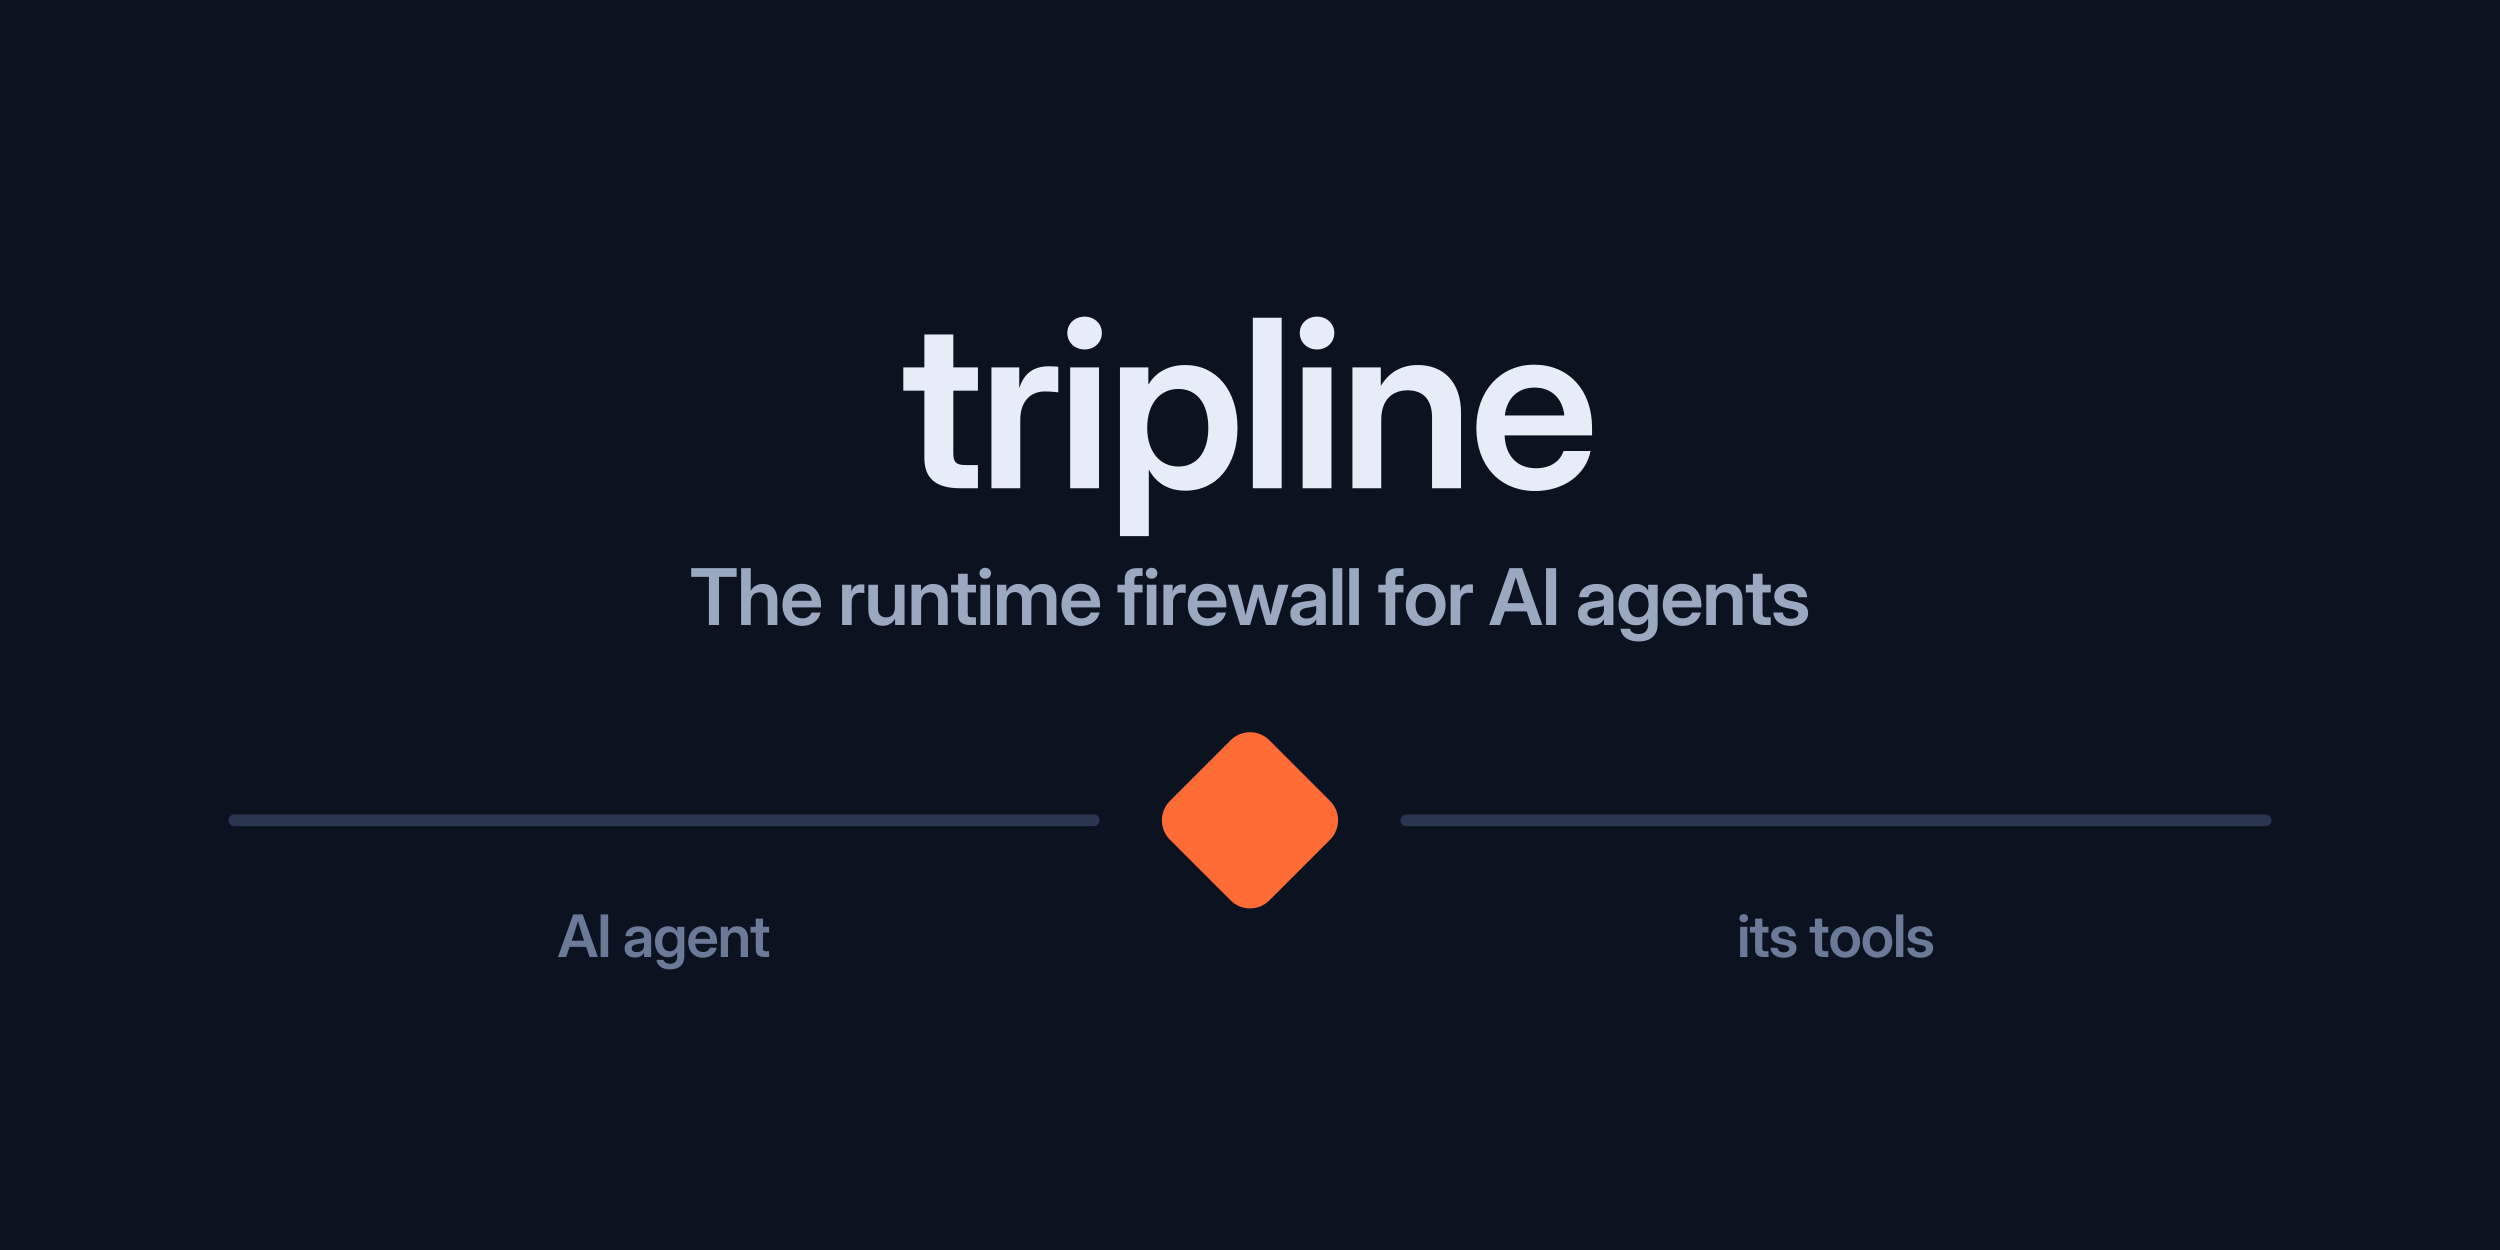
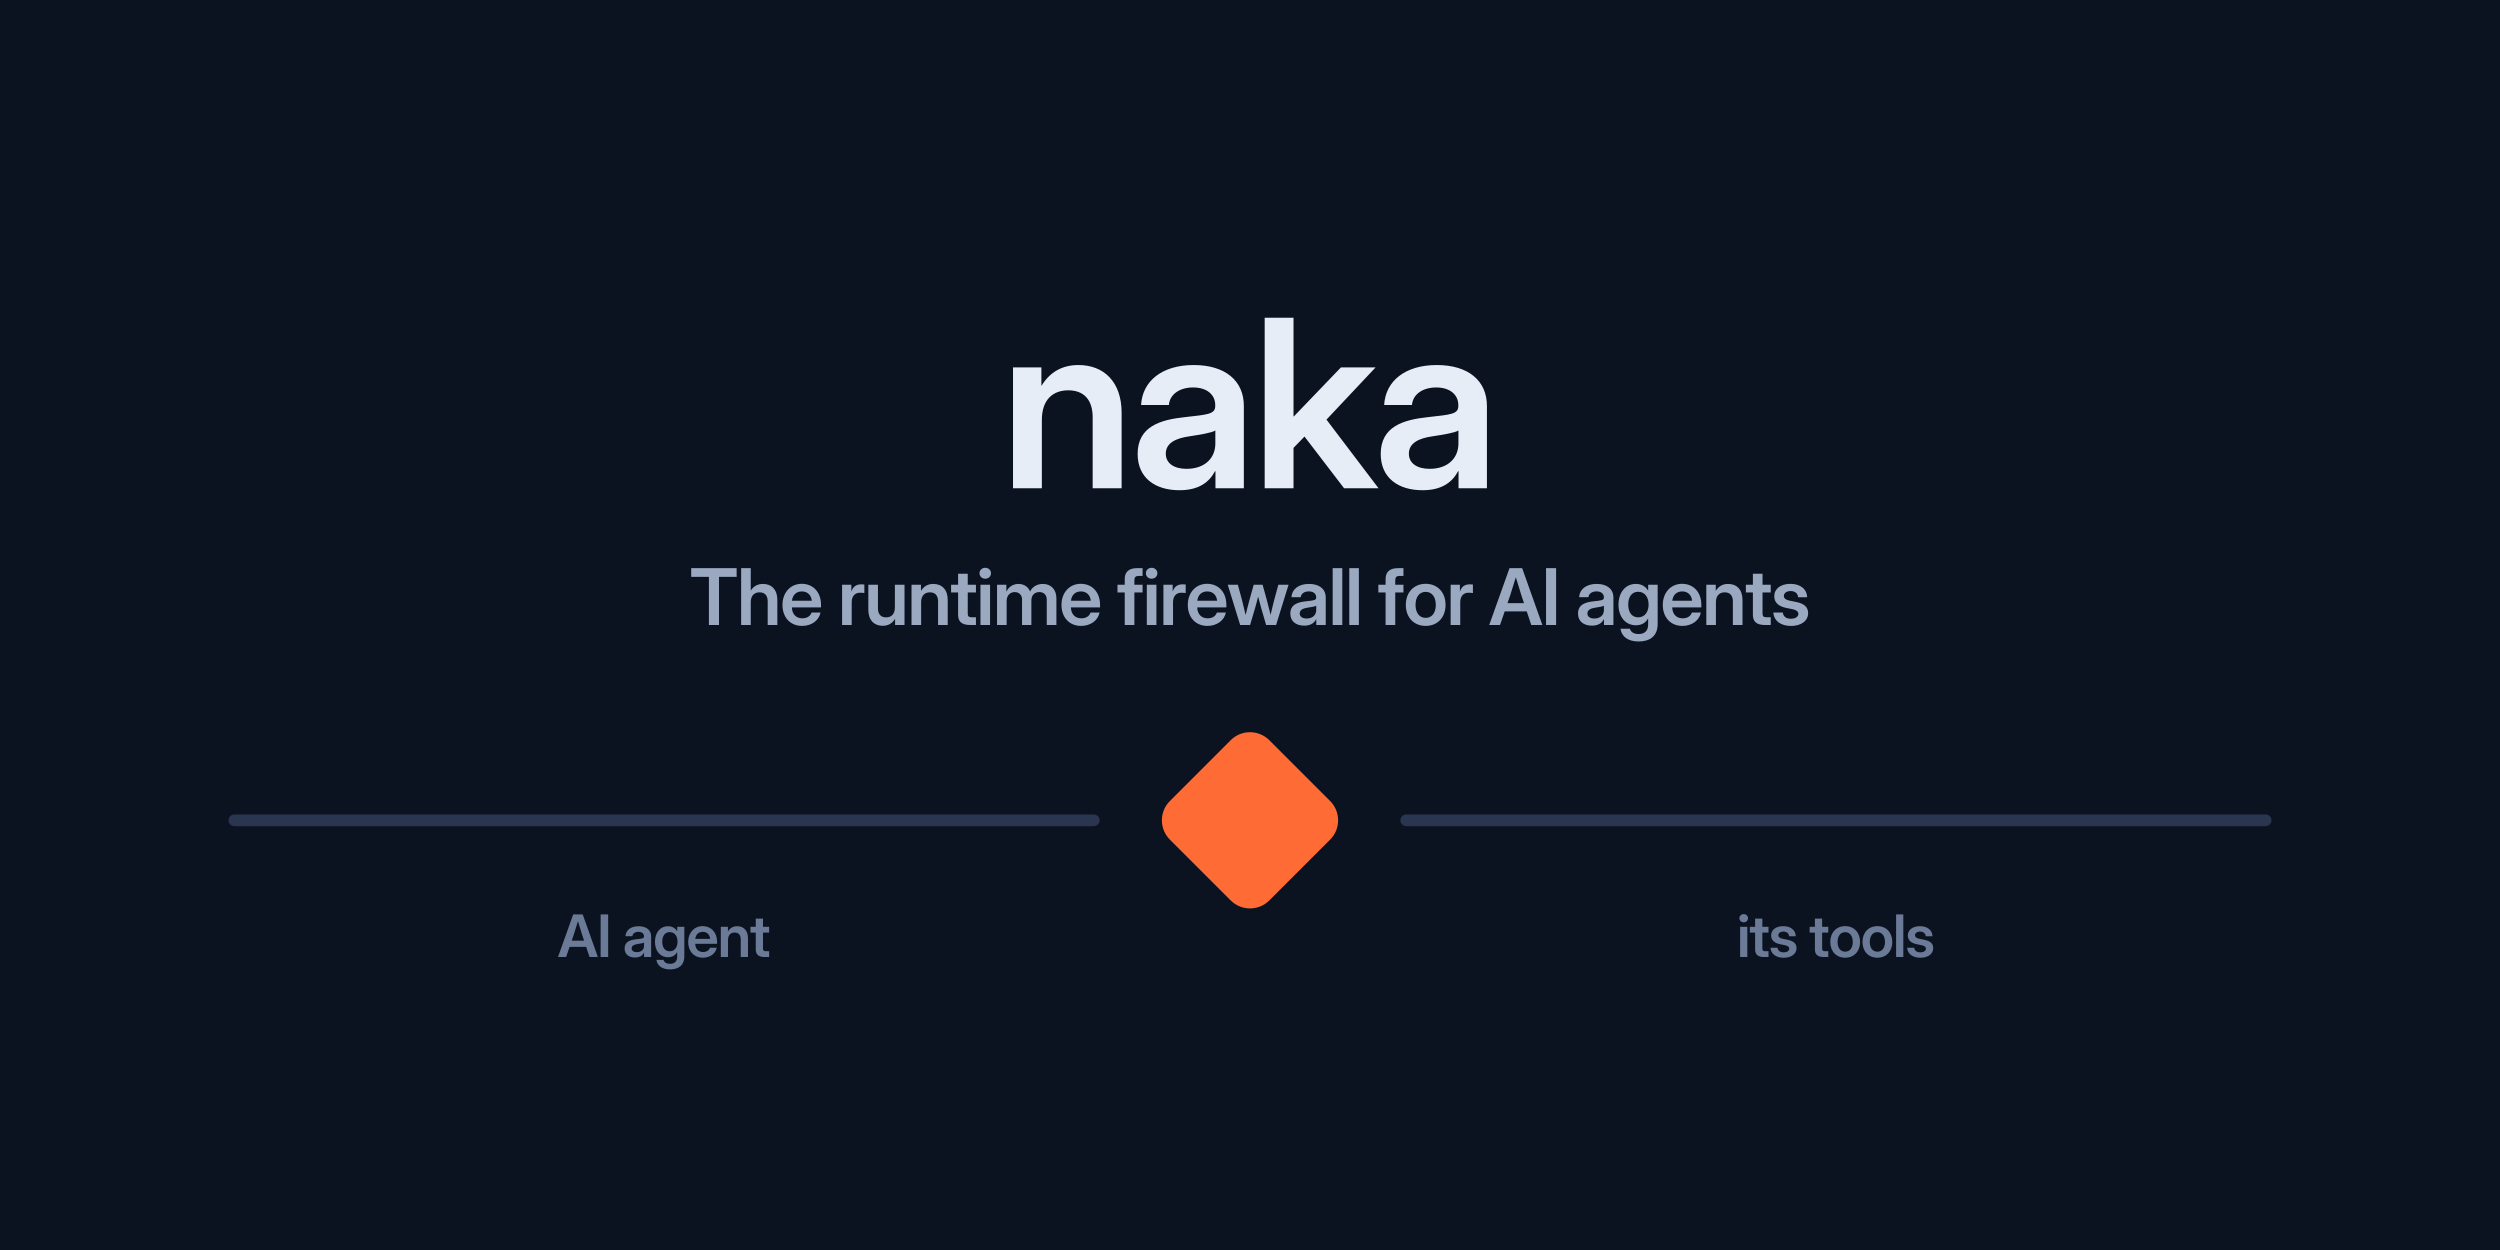
- <svg xmlns="http://www.w3.org/2000/svg" width="1280" height="640" viewBox="0 0 1280 640" role="img" aria-label="Tripline: the runtime firewall for AI agents">
+ <svg xmlns="http://www.w3.org/2000/svg" width="1280" height="640" viewBox="0 0 1280 640" role="img" aria-label="Naka: the runtime firewall for AI agents">
  <rect width="1280" height="640" fill="#0B1220" />
  <line x1="120" y1="420" x2="560" y2="420" stroke="#2A3550" stroke-width="6" stroke-linecap="round" />
  <line x1="720" y1="420" x2="1160" y2="420" stroke="#2A3550" stroke-width="6" stroke-linecap="round" />
  <rect x="604" y="384" width="72" height="72" rx="14" transform="rotate(45 640 420)" fill="#FF6B35" />
-   <path transform="translate(461.5 250)" d="M39.199 -61.875H26.602V-78.75H11.777V-61.875H0.996V-49.98H11.777V-15.586C11.777 -4.98 17.695 0.0 30.293 0.0H39.199V-11.895H32.871C28.066 -11.895 26.602 -13.359 26.602 -17.754V-49.98H39.199ZM46.116 0.0H60.881V-35.039C60.881 -44.707 66.33 -49.57 73.362 -49.57C76.291 -49.57 79.221 -49.277 80.334 -49.102V-62.227C79.162 -62.344 77.522 -62.461 75.53 -62.461C67.561 -62.461 62.815 -58.711 60.53 -51.621H60.354V-61.875H46.116ZM86.43 0.0H101.196V-61.875H86.43ZM93.813 -71.074C98.852 -71.074 102.661 -74.707 102.661 -79.512C102.661 -84.258 98.852 -87.891 93.813 -87.891C88.774 -87.891 84.966 -84.258 84.966 -79.512C84.966 -74.707 88.774 -71.074 93.813 -71.074ZM111.921 24.492H126.687V-9.316H126.862C130.73 -2.285 137.234 1.23 145.32 1.23C161.491 1.23 172.097 -11.719 172.097 -30.996C172.097 -50.039 161.316 -63.105 145.378 -63.105C137.351 -63.105 130.495 -59.824 126.628 -53.262H126.452V-61.875H111.921ZM141.863 -11.133C132.195 -11.133 125.866 -18.926 125.866 -30.996C125.866 -43.008 132.195 -50.859 141.863 -50.859C151.003 -50.859 157.155 -43.77 157.155 -30.996C157.155 -18.164 151.003 -11.133 141.863 -11.133ZM194.716 -87.305H179.951V0.0H194.716ZM205.441 0.0H220.207V-61.875H205.441ZM212.824 -71.074C217.863 -71.074 221.672 -74.707 221.672 -79.512C221.672 -84.258 217.863 -87.891 212.824 -87.891C207.785 -87.891 203.977 -84.258 203.977 -79.512C203.977 -74.707 207.785 -71.074 212.824 -71.074ZM245.698 -34.98C245.698 -45.527 251.498 -50.156 259.233 -50.156C267.143 -50.156 271.713 -45.41 271.713 -36.328V0.0H286.538V-38.672C286.538 -54.551 277.397 -63.105 264.448 -63.105C255.952 -63.105 249.682 -59.355 245.463 -52.383V-61.875H230.932V0.0H245.698ZM324.567 1.406C339.04 1.406 350.524 -6.973 352.868 -19.102H339.04C337.341 -13.828 332.36 -10.254 324.919 -10.254C314.958 -10.254 309.216 -16.992 308.864 -27.07H353.63V-31.113C353.63 -50.098 341.794 -63.281 323.981 -63.281C306.637 -63.281 294.391 -49.688 294.391 -30.879C294.391 -12.129 305.993 1.406 324.567 1.406ZM308.981 -37.266C309.977 -46.113 315.661 -51.562 324.216 -51.562C332.77 -51.562 338.512 -46.113 339.45 -37.266Z" fill="#E6EDF7" />
+   <path transform="translate(512.1 250)" d="M21.328 -34.98C21.328 -45.527 27.129 -50.156 34.863 -50.156C42.773 -50.156 47.344 -45.41 47.344 -36.328V0.0H62.168V-38.672C62.168 -54.551 53.027 -63.105 40.078 -63.105C31.582 -63.105 25.312 -59.355 21.094 -52.383V-61.875H6.562V0.0H21.328ZM91.76 0.996C101.838 0.996 107.053 -3.223 109.983 -8.73H110.217V0.0H124.748V-42.188C124.748 -55.078 115.198 -63.105 99.084 -63.105C82.912 -63.105 72.834 -54.961 72.131 -42.656H86.37C86.78 -47.871 91.584 -51.621 98.791 -51.621C105.881 -51.621 110.1 -47.871 110.1 -42.598V-42.129C110.1 -37.91 106.174 -37.734 94.69 -36.445C81.916 -35.098 70.373 -31.641 70.373 -17.578C70.373 -5.215 79.455 0.996 91.76 0.996ZM95.393 -9.961C88.948 -9.961 84.787 -12.832 84.787 -17.695C84.787 -23.32 90.178 -25.605 96.506 -26.543C102.6 -27.48 108.342 -28.418 110.159 -29.59V-22.91C110.159 -15.703 105.061 -9.961 95.393 -9.961ZM135.415 0.0H150.18V-20.684L155.805 -26.484L176.079 0.0H193.716L167.055 -35.156L192.192 -61.875H174.438L150.356 -36.797H150.18V-87.305H135.415ZM216.218 0.996C226.296 0.996 231.511 -3.223 234.441 -8.73H234.675V0.0H249.206V-42.188C249.206 -55.078 239.655 -63.105 223.542 -63.105C207.37 -63.105 197.292 -54.961 196.589 -42.656H210.827C211.237 -47.871 216.042 -51.621 223.249 -51.621C230.339 -51.621 234.558 -47.871 234.558 -42.598V-42.129C234.558 -37.91 230.632 -37.734 219.148 -36.445C206.374 -35.098 194.831 -31.641 194.831 -17.578C194.831 -5.215 203.913 0.996 216.218 0.996ZM219.851 -9.961C213.405 -9.961 209.245 -12.832 209.245 -17.695C209.245 -23.32 214.636 -25.605 220.964 -26.543C227.058 -27.48 232.8 -28.418 234.616 -29.59V-22.91C234.616 -15.703 229.519 -9.961 219.851 -9.961Z" fill="#E6EDF7" />
  <path transform="translate(353.0 320)" d="M0.898 -24.629H9.961V0.0H15.137V-24.629H24.16V-29.102H0.898ZM31.387 -11.66C31.387 -15.176 33.321 -16.719 35.899 -16.719C38.536 -16.719 40.059 -15.137 40.059 -12.109V0.0H45.001V-12.891C45.001 -18.184 41.954 -21.035 37.638 -21.035C34.864 -21.035 32.794 -19.844 31.387 -17.598V-29.102H26.466V0.0H31.387ZM57.677 0.469C62.502 0.469 66.33 -2.324 67.111 -6.367H62.502C61.935 -4.609 60.275 -3.418 57.795 -3.418C54.474 -3.418 52.56 -5.664 52.443 -9.023H67.365V-10.371C67.365 -16.699 63.42 -21.094 57.482 -21.094C51.701 -21.094 47.619 -16.562 47.619 -10.293C47.619 -4.043 51.486 0.469 57.677 0.469ZM52.482 -12.422C52.814 -15.371 54.709 -17.188 57.56 -17.188C60.412 -17.188 62.326 -15.371 62.638 -12.422ZM78.148 0.0H83.07V-11.68C83.07 -14.902 84.886 -16.523 87.23 -16.523C88.206 -16.523 89.183 -16.426 89.554 -16.367V-20.742C89.163 -20.781 88.616 -20.82 87.952 -20.82C85.296 -20.82 83.714 -19.57 82.952 -17.207H82.894V-20.625H78.148ZM98.93 0.41C101.781 0.41 103.871 -0.84 105.277 -3.164V0.0H110.121V-20.625H105.18V-8.965C105.18 -5.449 103.266 -3.906 100.668 -3.906C98.031 -3.906 96.508 -5.488 96.508 -8.516V-20.625H91.586V-7.734C91.586 -2.441 94.613 0.41 98.93 0.41ZM118.618 -11.66C118.618 -15.176 120.552 -16.719 123.13 -16.719C125.766 -16.719 127.29 -15.137 127.29 -12.109V0.0H132.231V-12.891C132.231 -18.184 129.184 -21.035 124.868 -21.035C122.036 -21.035 119.946 -19.785 118.54 -17.461V-20.625H113.696V0.0H118.618ZM146.685 -20.625H142.486V-26.25H137.545V-20.625H133.951V-16.66H137.545V-5.195C137.545 -1.66 139.517 0.0 143.716 0.0H146.685V-3.965H144.576C142.974 -3.965 142.486 -4.453 142.486 -5.918V-16.66H146.685ZM148.991 0.0H153.912V-20.625H148.991ZM151.452 -23.691C153.131 -23.691 154.401 -24.902 154.401 -26.504C154.401 -28.086 153.131 -29.297 151.452 -29.297C149.772 -29.297 148.502 -28.086 148.502 -26.504C148.502 -24.902 149.772 -23.691 151.452 -23.691ZM157.487 0.0H162.409V-12.305C162.409 -15.254 164.304 -16.855 166.53 -16.855C168.718 -16.855 170.28 -15.391 170.28 -13.145V0.0H175.066V-12.656C175.066 -15.117 176.609 -16.855 179.109 -16.855C181.218 -16.855 182.937 -15.645 182.937 -12.91V0.0H187.878V-13.613C187.878 -18.457 184.87 -21.035 180.964 -21.035C177.956 -21.035 175.495 -19.512 174.402 -17.129C173.542 -19.492 171.257 -21.035 168.464 -21.035C165.866 -21.035 163.503 -19.707 162.253 -17.051V-20.625H157.487ZM200.535 0.469C205.359 0.469 209.188 -2.324 209.969 -6.367H205.359C204.793 -4.609 203.133 -3.418 200.652 -3.418C197.332 -3.418 195.418 -5.664 195.301 -9.023H210.223V-10.371C210.223 -16.699 206.277 -21.094 200.34 -21.094C194.559 -21.094 190.477 -16.562 190.477 -10.293C190.477 -4.043 194.344 0.469 200.535 0.469ZM195.34 -12.422C195.672 -15.371 197.566 -17.188 200.418 -17.188C203.27 -17.188 205.184 -15.371 205.496 -12.422ZM232.002 -20.625H227.802V-22.812C227.802 -24.492 228.427 -25.137 230.107 -25.137H232.002V-29.102H229.13C225.048 -29.102 222.861 -27.188 222.861 -23.633V-20.625H219.15V-16.66H222.861V0.0H227.802V-16.66H232.002ZM234.17 0.0H239.092V-20.625H234.17ZM236.631 -23.691C238.311 -23.691 239.58 -24.902 239.58 -26.504C239.58 -28.086 238.311 -29.297 236.631 -29.297C234.952 -29.297 233.682 -28.086 233.682 -26.504C233.682 -24.902 234.952 -23.691 236.631 -23.691ZM242.667 0.0H247.589V-11.68C247.589 -14.902 249.405 -16.523 251.749 -16.523C252.726 -16.523 253.702 -16.426 254.073 -16.367V-20.742C253.683 -20.781 253.136 -20.82 252.472 -20.82C249.816 -20.82 248.234 -19.57 247.472 -17.207H247.413V-20.625H242.667ZM265.207 0.469C270.031 0.469 273.859 -2.324 274.641 -6.367H270.031C269.465 -4.609 267.805 -3.418 265.324 -3.418C262.004 -3.418 260.09 -5.664 259.973 -9.023H274.895V-10.371C274.895 -16.699 270.949 -21.094 265.012 -21.094C259.23 -21.094 255.148 -16.562 255.148 -10.293C255.148 -4.043 259.016 0.469 265.207 0.469ZM260.012 -12.422C260.344 -15.371 262.238 -17.188 265.09 -17.188C267.941 -17.188 269.855 -15.371 270.168 -12.422ZM281.966 0.0H287.044L289.583 -8.594C290.149 -10.508 290.657 -12.52 291.165 -14.531C291.692 -12.52 292.2 -10.508 292.747 -8.594L295.247 0.0H300.364L306.751 -20.625H301.516L299.388 -12.793C298.743 -10.352 298.138 -7.734 297.552 -5.176C296.907 -7.734 296.282 -10.352 295.618 -12.793L293.45 -20.625H288.899L286.712 -12.793C286.028 -10.332 285.403 -7.695 284.759 -5.137C284.134 -7.695 283.548 -10.332 282.903 -12.793L280.774 -20.625H275.598ZM314.779 0.332C318.138 0.332 319.877 -1.074 320.853 -2.91H320.931V0.0H325.775V-14.062C325.775 -18.359 322.591 -21.035 317.22 -21.035C311.83 -21.035 308.47 -18.32 308.236 -14.219H312.982C313.119 -15.957 314.72 -17.207 317.123 -17.207C319.486 -17.207 320.892 -15.957 320.892 -14.199V-14.043C320.892 -12.637 319.584 -12.578 315.755 -12.148C311.498 -11.699 307.65 -10.547 307.65 -5.859C307.65 -1.738 310.677 0.332 314.779 0.332ZM315.99 -3.32C313.841 -3.32 312.455 -4.277 312.455 -5.898C312.455 -7.773 314.252 -8.535 316.361 -8.848C318.392 -9.16 320.306 -9.473 320.912 -9.863V-7.637C320.912 -5.234 319.213 -3.32 315.99 -3.32ZM334.252 -29.102H329.33V0.0H334.252ZM342.749 -29.102H337.827V0.0H342.749ZM365.563 -20.625H361.364V-22.812C361.364 -24.492 361.989 -25.137 363.669 -25.137H365.563V-29.102H362.692C358.61 -29.102 356.423 -27.188 356.423 -23.633V-20.625H352.712V-16.66H356.423V0.0H361.364V-16.66H365.563ZM376.951 0.469C383.025 0.469 387.127 -3.887 387.127 -10.293C387.127 -16.699 383.025 -21.094 376.951 -21.094C370.877 -21.094 366.775 -16.699 366.775 -10.293C366.775 -3.887 370.877 0.469 376.951 0.469ZM376.951 -3.652C373.767 -3.652 371.755 -6.172 371.755 -10.293C371.755 -14.434 373.787 -16.973 376.951 -16.973C380.095 -16.973 382.127 -14.414 382.127 -10.293C382.127 -6.191 380.115 -3.652 376.951 -3.652ZM389.725 0.0H394.647V-11.68C394.647 -14.902 396.463 -16.523 398.807 -16.523C399.784 -16.523 400.76 -16.426 401.131 -16.367V-20.742C400.741 -20.781 400.194 -20.82 399.53 -20.82C396.873 -20.82 395.291 -19.57 394.53 -17.207H394.471V-20.625H389.725ZM409.473 0.0H415.02L417.402 -6.953H428.691L431.016 0.0H436.699L426.348 -29.102H419.863ZM418.848 -11.191 420.254 -15.293C421.133 -17.969 422.012 -20.762 423.105 -24.434C424.199 -20.762 425.059 -17.969 425.918 -15.293L427.285 -11.191ZM443.731 -29.102H438.575V0.0H443.731ZM462.073 0.332C465.432 0.332 467.17 -1.074 468.147 -2.91H468.225V0.0H473.069V-14.062C473.069 -18.359 469.885 -21.035 464.514 -21.035C459.123 -21.035 455.764 -18.32 455.53 -14.219H460.276C460.413 -15.957 462.014 -17.207 464.416 -17.207C466.78 -17.207 468.186 -15.957 468.186 -14.199V-14.043C468.186 -12.637 466.877 -12.578 463.049 -12.148C458.791 -11.699 454.944 -10.547 454.944 -5.859C454.944 -1.738 457.971 0.332 462.073 0.332ZM463.284 -3.32C461.135 -3.32 459.748 -4.277 459.748 -5.898C459.748 -7.773 461.545 -8.535 463.655 -8.848C465.686 -9.16 467.6 -9.473 468.205 -9.863V-7.637C468.205 -5.234 466.506 -3.32 463.284 -3.32ZM485.98 8.438C491.566 8.438 495.726 5.859 495.726 -0.527V-20.625H490.863V-17.559H490.843C489.476 -19.922 487.23 -21.035 484.554 -21.035C479.261 -21.035 475.667 -16.68 475.667 -10.41C475.667 -4.199 479.202 0.137 484.593 0.137C487.308 0.137 489.495 -0.957 490.823 -3.379H490.843V-0.234C490.843 2.93 489.066 4.629 485.98 4.629C483.675 4.629 481.976 3.691 481.507 1.914H476.683C477.23 5.918 480.53 8.438 485.98 8.438ZM485.745 -3.926C482.698 -3.926 480.648 -6.25 480.648 -10.469C480.648 -14.668 482.698 -17.012 485.745 -17.012C488.968 -17.012 491.077 -14.434 491.077 -10.469C491.077 -6.504 488.968 -3.926 485.745 -3.926ZM508.402 0.469C513.227 0.469 517.055 -2.324 517.836 -6.367H513.227C512.66 -4.609 511 -3.418 508.52 -3.418C505.199 -3.418 503.285 -5.664 503.168 -9.023H518.09V-10.371C518.09 -16.699 514.145 -21.094 508.207 -21.094C502.426 -21.094 498.344 -16.562 498.344 -10.293C498.344 -4.043 502.211 0.469 508.402 0.469ZM503.207 -12.422C503.539 -15.371 505.434 -17.188 508.285 -17.188C511.137 -17.188 513.051 -15.371 513.363 -12.422ZM525.552 -11.66C525.552 -15.176 527.485 -16.719 530.063 -16.719C532.7 -16.719 534.223 -15.137 534.223 -12.109V0.0H539.165V-12.891C539.165 -18.184 536.118 -21.035 531.802 -21.035C528.97 -21.035 526.88 -19.785 525.473 -17.461V-20.625H520.63V0.0H525.552ZM553.619 -20.625H549.42V-26.25H544.478V-20.625H540.884V-16.66H544.478V-5.195C544.478 -1.66 546.451 0.0 550.65 0.0H553.619V-3.965H551.509C549.908 -3.965 549.42 -4.453 549.42 -5.918V-16.66H553.619ZM564.01 0.488C569.108 0.488 572.76 -2.051 572.76 -6.074C572.76 -9.102 570.866 -10.898 566.784 -11.758L563.073 -12.52C561.354 -12.891 560.338 -13.652 560.338 -14.883C560.338 -16.289 561.666 -17.383 563.834 -17.383C566.08 -17.383 567.584 -16.035 567.623 -14.199H572.252C572.135 -18.438 568.717 -21.074 563.717 -21.074C558.678 -21.074 555.416 -18.516 555.416 -14.727C555.416 -11.602 557.487 -9.59 561.432 -8.77L564.948 -8.047C566.686 -7.676 567.76 -6.953 567.76 -5.703C567.76 -4.238 566.315 -3.203 563.932 -3.203C561.471 -3.203 560.026 -4.355 559.811 -6.367H554.948C555.26 -1.934 558.991 0.488 564.01 0.488Z" fill="#9AA8C0" />
  <path transform="translate(285.5 490)" d="M0.19 0.0H4.351L6.138 -5.215H14.604L16.348 0.0H20.61L12.847 -21.826H7.983ZM7.222 -8.394 8.276 -11.47C8.936 -13.477 9.595 -15.571 10.415 -18.325C11.235 -15.571 11.88 -13.477 12.524 -11.47L13.55 -8.394ZM25.884 -21.826H22.017V0.0H25.884ZM39.64 0.249C42.16 0.249 43.464 -0.806 44.196 -2.183H44.255V0.0H47.887V-10.547C47.887 -13.77 45.5 -15.776 41.471 -15.776C37.429 -15.776 34.909 -13.74 34.733 -10.664H38.293C38.395 -11.968 39.596 -12.905 41.398 -12.905C43.171 -12.905 44.225 -11.968 44.225 -10.649V-10.532C44.225 -9.478 43.244 -9.434 40.373 -9.111C37.179 -8.774 34.294 -7.91 34.294 -4.395C34.294 -1.304 36.564 0.249 39.64 0.249ZM40.549 -2.49C38.937 -2.49 37.897 -3.208 37.897 -4.424C37.897 -5.83 39.245 -6.401 40.827 -6.636C42.35 -6.87 43.786 -7.104 44.24 -7.397V-5.728C44.24 -3.926 42.966 -2.49 40.549 -2.49ZM57.571 6.328C61.76 6.328 64.88 4.395 64.88 -0.396V-15.469H61.233V-13.169H61.218C60.193 -14.941 58.508 -15.776 56.501 -15.776C52.532 -15.776 49.836 -12.51 49.836 -7.808C49.836 -3.149 52.488 0.103 56.531 0.103C58.567 0.103 60.207 -0.718 61.204 -2.534H61.218V-0.176C61.218 2.197 59.885 3.472 57.571 3.472C55.842 3.472 54.568 2.769 54.216 1.436H50.598C51.008 4.438 53.484 6.328 57.571 6.328ZM57.395 -2.944C55.11 -2.944 53.572 -4.688 53.572 -7.852C53.572 -11.001 55.11 -12.759 57.395 -12.759C59.812 -12.759 61.394 -10.825 61.394 -7.852C61.394 -4.878 59.812 -2.944 57.395 -2.944ZM74.388 0.352C78.006 0.352 80.877 -1.743 81.463 -4.775H78.006C77.581 -3.457 76.336 -2.563 74.476 -2.563C71.985 -2.563 70.55 -4.248 70.462 -6.768H81.653V-7.778C81.653 -12.524 78.694 -15.82 74.241 -15.82C69.905 -15.82 66.844 -12.422 66.844 -7.72C66.844 -3.032 69.744 0.352 74.388 0.352ZM70.491 -9.316C70.74 -11.528 72.161 -12.891 74.3 -12.891C76.438 -12.891 77.874 -11.528 78.108 -9.316ZM87.25 -8.745C87.25 -11.382 88.7 -12.539 90.633 -12.539C92.611 -12.539 93.754 -11.353 93.754 -9.082V0.0H97.46V-9.668C97.46 -13.638 95.174 -15.776 91.937 -15.776C89.813 -15.776 88.246 -14.839 87.191 -13.096V-15.469H83.558V0.0H87.25ZM108.3 -15.469H105.151V-19.688H101.445V-15.469H98.749V-12.495H101.445V-3.896C101.445 -1.245 102.924 0.0 106.073 0.0H108.3V-2.974H106.718C105.517 -2.974 105.151 -3.34 105.151 -4.438V-12.495H108.3Z" fill="#6B7A96" />
  <path transform="translate(889.3 490)" d="M1.641 0.0H5.332V-15.469H1.641ZM3.486 -17.769C4.746 -17.769 5.698 -18.677 5.698 -19.878C5.698 -21.064 4.746 -21.973 3.486 -21.973C2.227 -21.973 1.274 -21.064 1.274 -19.878C1.274 -18.677 2.227 -17.769 3.486 -17.769ZM16.172 -15.469H13.023V-19.688H9.317V-15.469H6.622V-12.495H9.317V-3.896C9.317 -1.245 10.796 0.0 13.946 0.0H16.172V-2.974H14.59C13.389 -2.974 13.023 -3.34 13.023 -4.438V-12.495H16.172ZM23.966 0.366C27.789 0.366 30.529 -1.538 30.529 -4.556C30.529 -6.826 29.108 -8.174 26.046 -8.818L23.263 -9.39C21.974 -9.668 21.212 -10.239 21.212 -11.162C21.212 -12.217 22.208 -13.037 23.834 -13.037C25.519 -13.037 26.647 -12.026 26.676 -10.649H30.148C30.06 -13.828 27.496 -15.806 23.746 -15.806C19.967 -15.806 17.521 -13.887 17.521 -11.045C17.521 -8.701 19.073 -7.192 22.032 -6.577L24.669 -6.035C25.973 -5.757 26.779 -5.215 26.779 -4.277C26.779 -3.179 25.695 -2.402 23.907 -2.402C22.062 -2.402 20.978 -3.267 20.817 -4.775H17.169C17.404 -1.45 20.201 0.366 23.966 0.366ZM46.789 -15.469H43.64V-19.688H39.934V-15.469H37.239V-12.495H39.934V-3.896C39.934 -1.245 41.413 0.0 44.563 0.0H46.789V-2.974H45.207C44.006 -2.974 43.64 -3.34 43.64 -4.438V-12.495H46.789ZM55.433 0.352C59.988 0.352 63.064 -2.915 63.064 -7.72C63.064 -12.524 59.988 -15.82 55.433 -15.82C50.877 -15.82 47.801 -12.524 47.801 -7.72C47.801 -2.915 50.877 0.352 55.433 0.352ZM55.433 -2.739C53.045 -2.739 51.536 -4.629 51.536 -7.72C51.536 -10.825 53.06 -12.729 55.433 -12.729C57.791 -12.729 59.314 -10.811 59.314 -7.72C59.314 -4.644 57.806 -2.739 55.433 -2.739ZM71.927 0.352C76.483 0.352 79.559 -2.915 79.559 -7.72C79.559 -12.524 76.483 -15.82 71.927 -15.82C67.372 -15.82 64.296 -12.524 64.296 -7.72C64.296 -2.915 67.372 0.352 71.927 0.352ZM71.927 -2.739C69.54 -2.739 68.031 -4.629 68.031 -7.72C68.031 -10.825 69.554 -12.729 71.927 -12.729C74.286 -12.729 75.809 -10.811 75.809 -7.72C75.809 -4.644 74.3 -2.739 71.927 -2.739ZM85.199 -21.826H81.508V0.0H85.199ZM93.945 0.366C97.768 0.366 100.508 -1.538 100.508 -4.556C100.508 -6.826 99.087 -8.174 96.025 -8.818L93.242 -9.39C91.953 -9.668 91.191 -10.239 91.191 -11.162C91.191 -12.217 92.187 -13.037 93.813 -13.037C95.498 -13.037 96.626 -12.026 96.655 -10.649H100.127C100.039 -13.828 97.475 -15.806 93.725 -15.806C89.946 -15.806 87.5 -13.887 87.5 -11.045C87.5 -8.701 89.053 -7.192 92.012 -6.577L94.648 -6.035C95.952 -5.757 96.758 -5.215 96.758 -4.277C96.758 -3.179 95.674 -2.402 93.887 -2.402C92.041 -2.402 90.957 -3.267 90.796 -4.775H87.148C87.383 -1.45 90.18 0.366 93.945 0.366Z" fill="#6B7A96" />
</svg>
